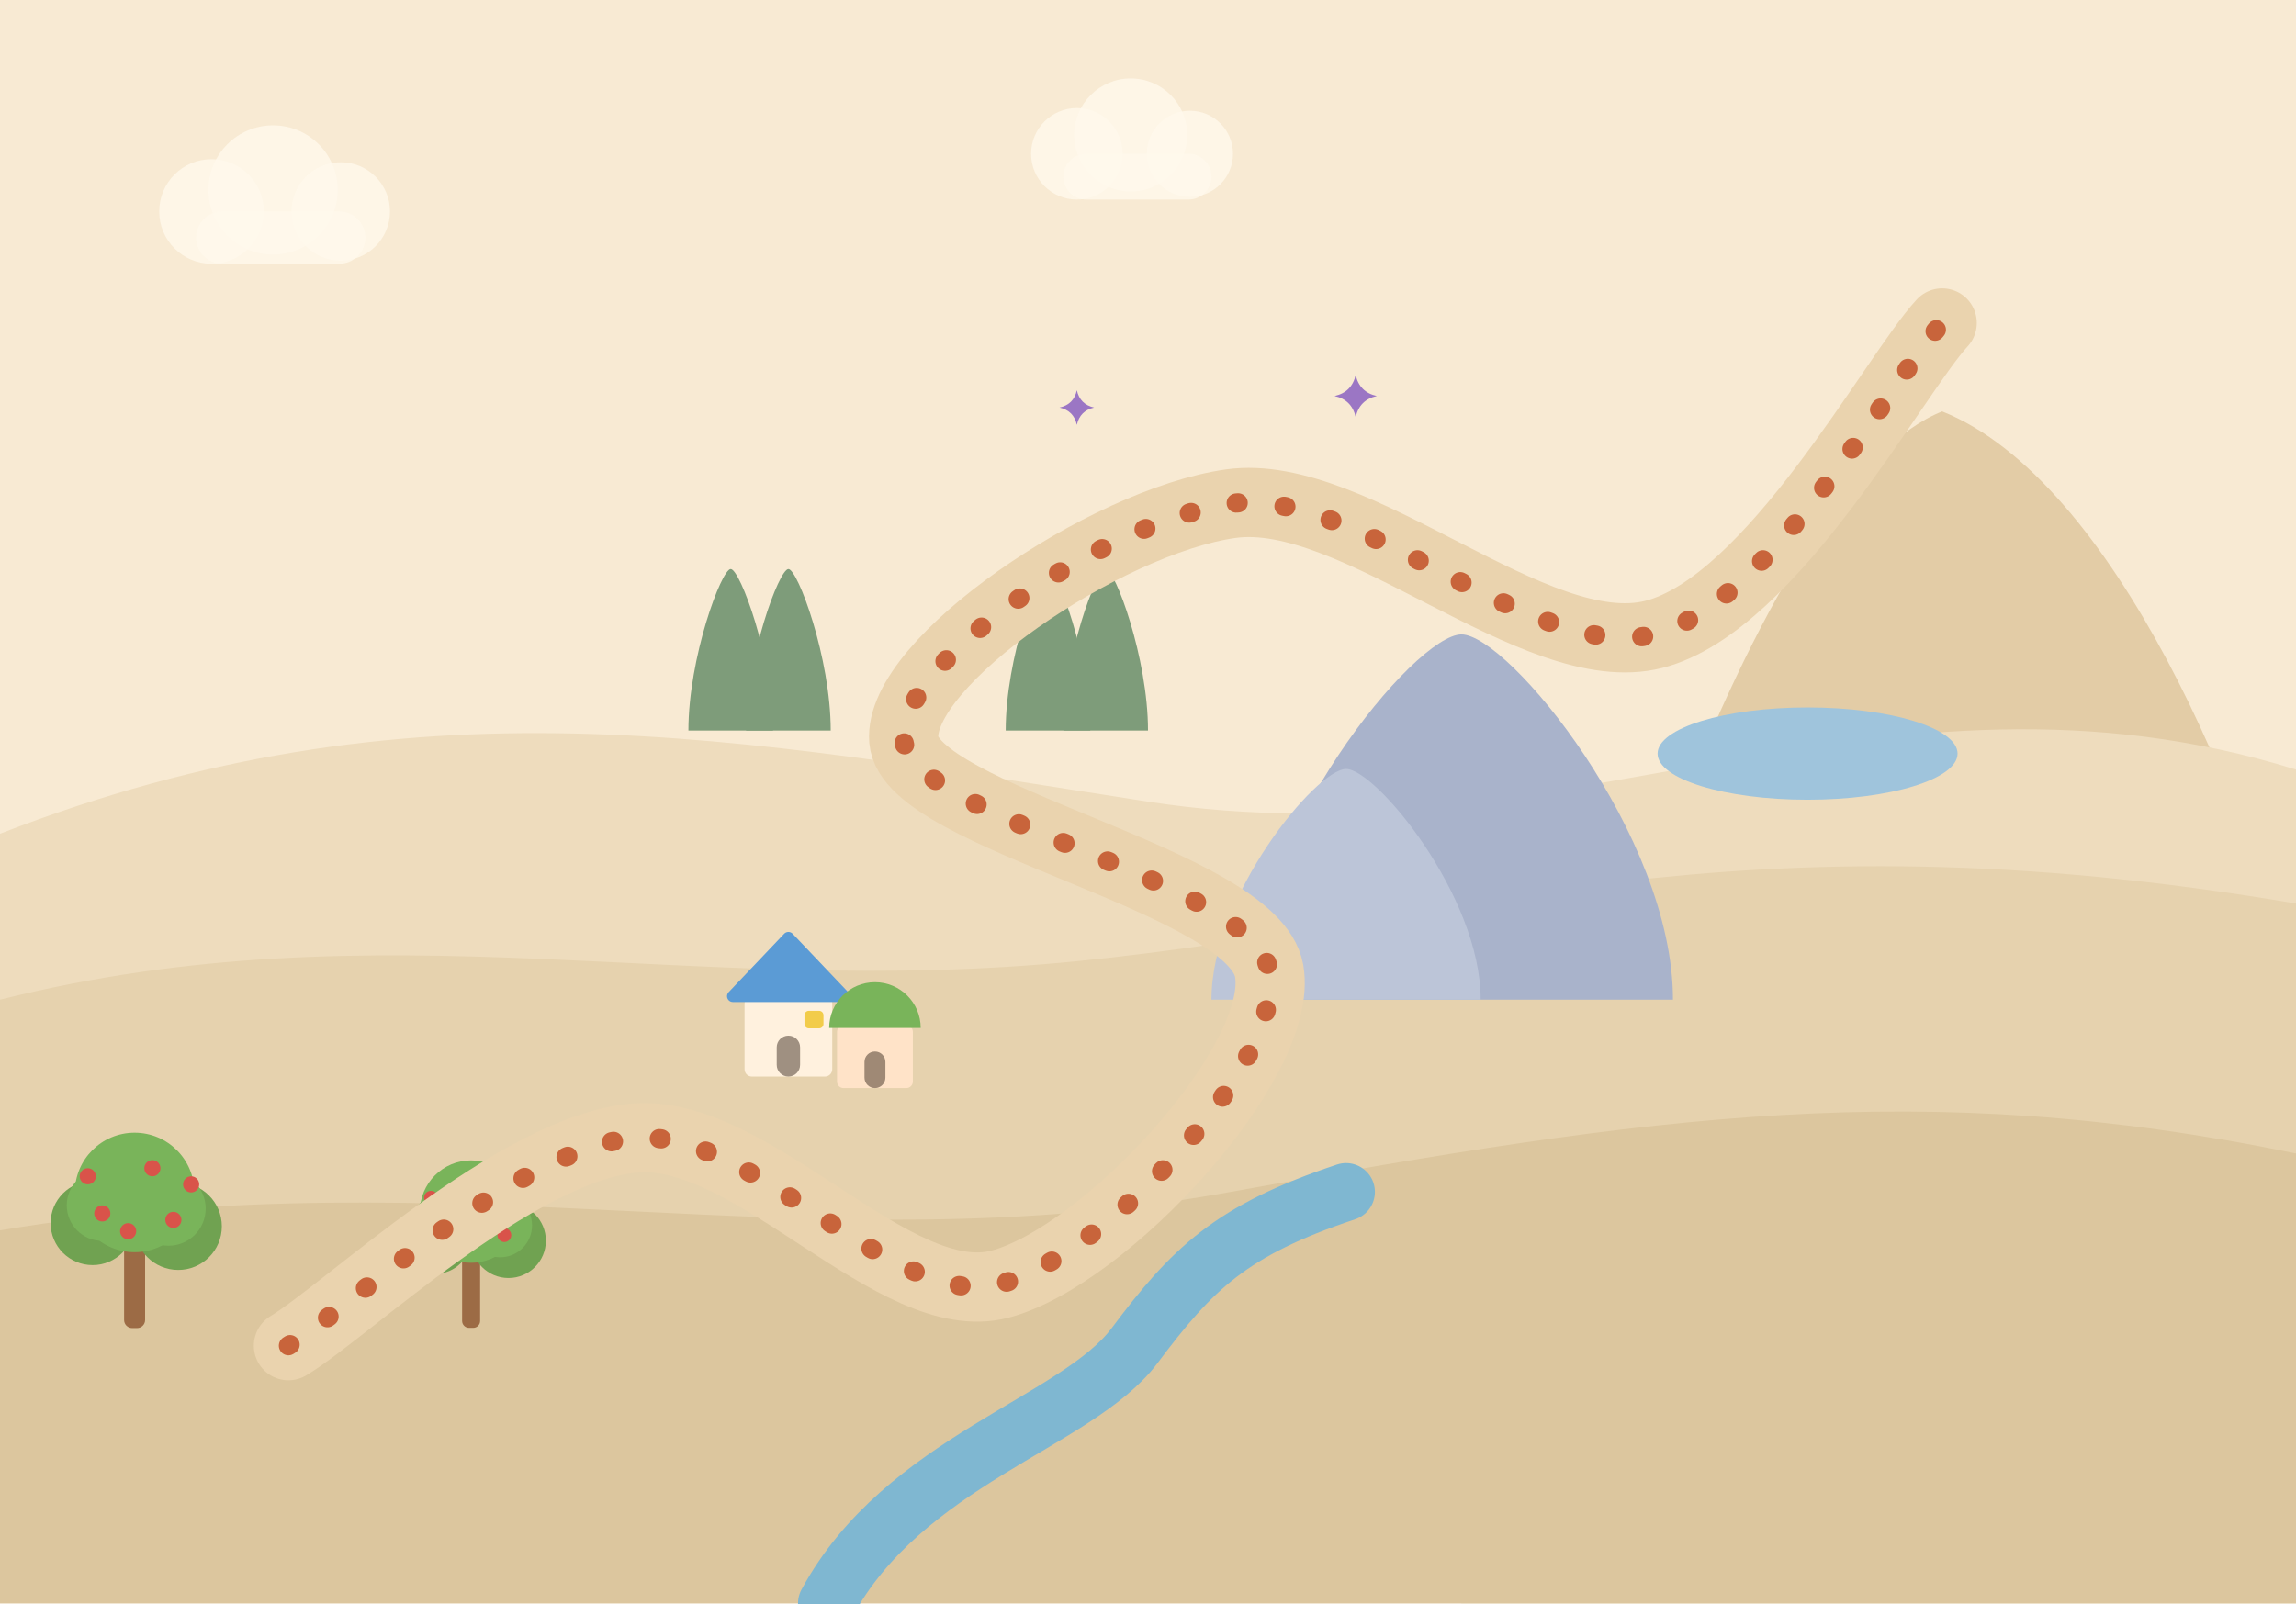
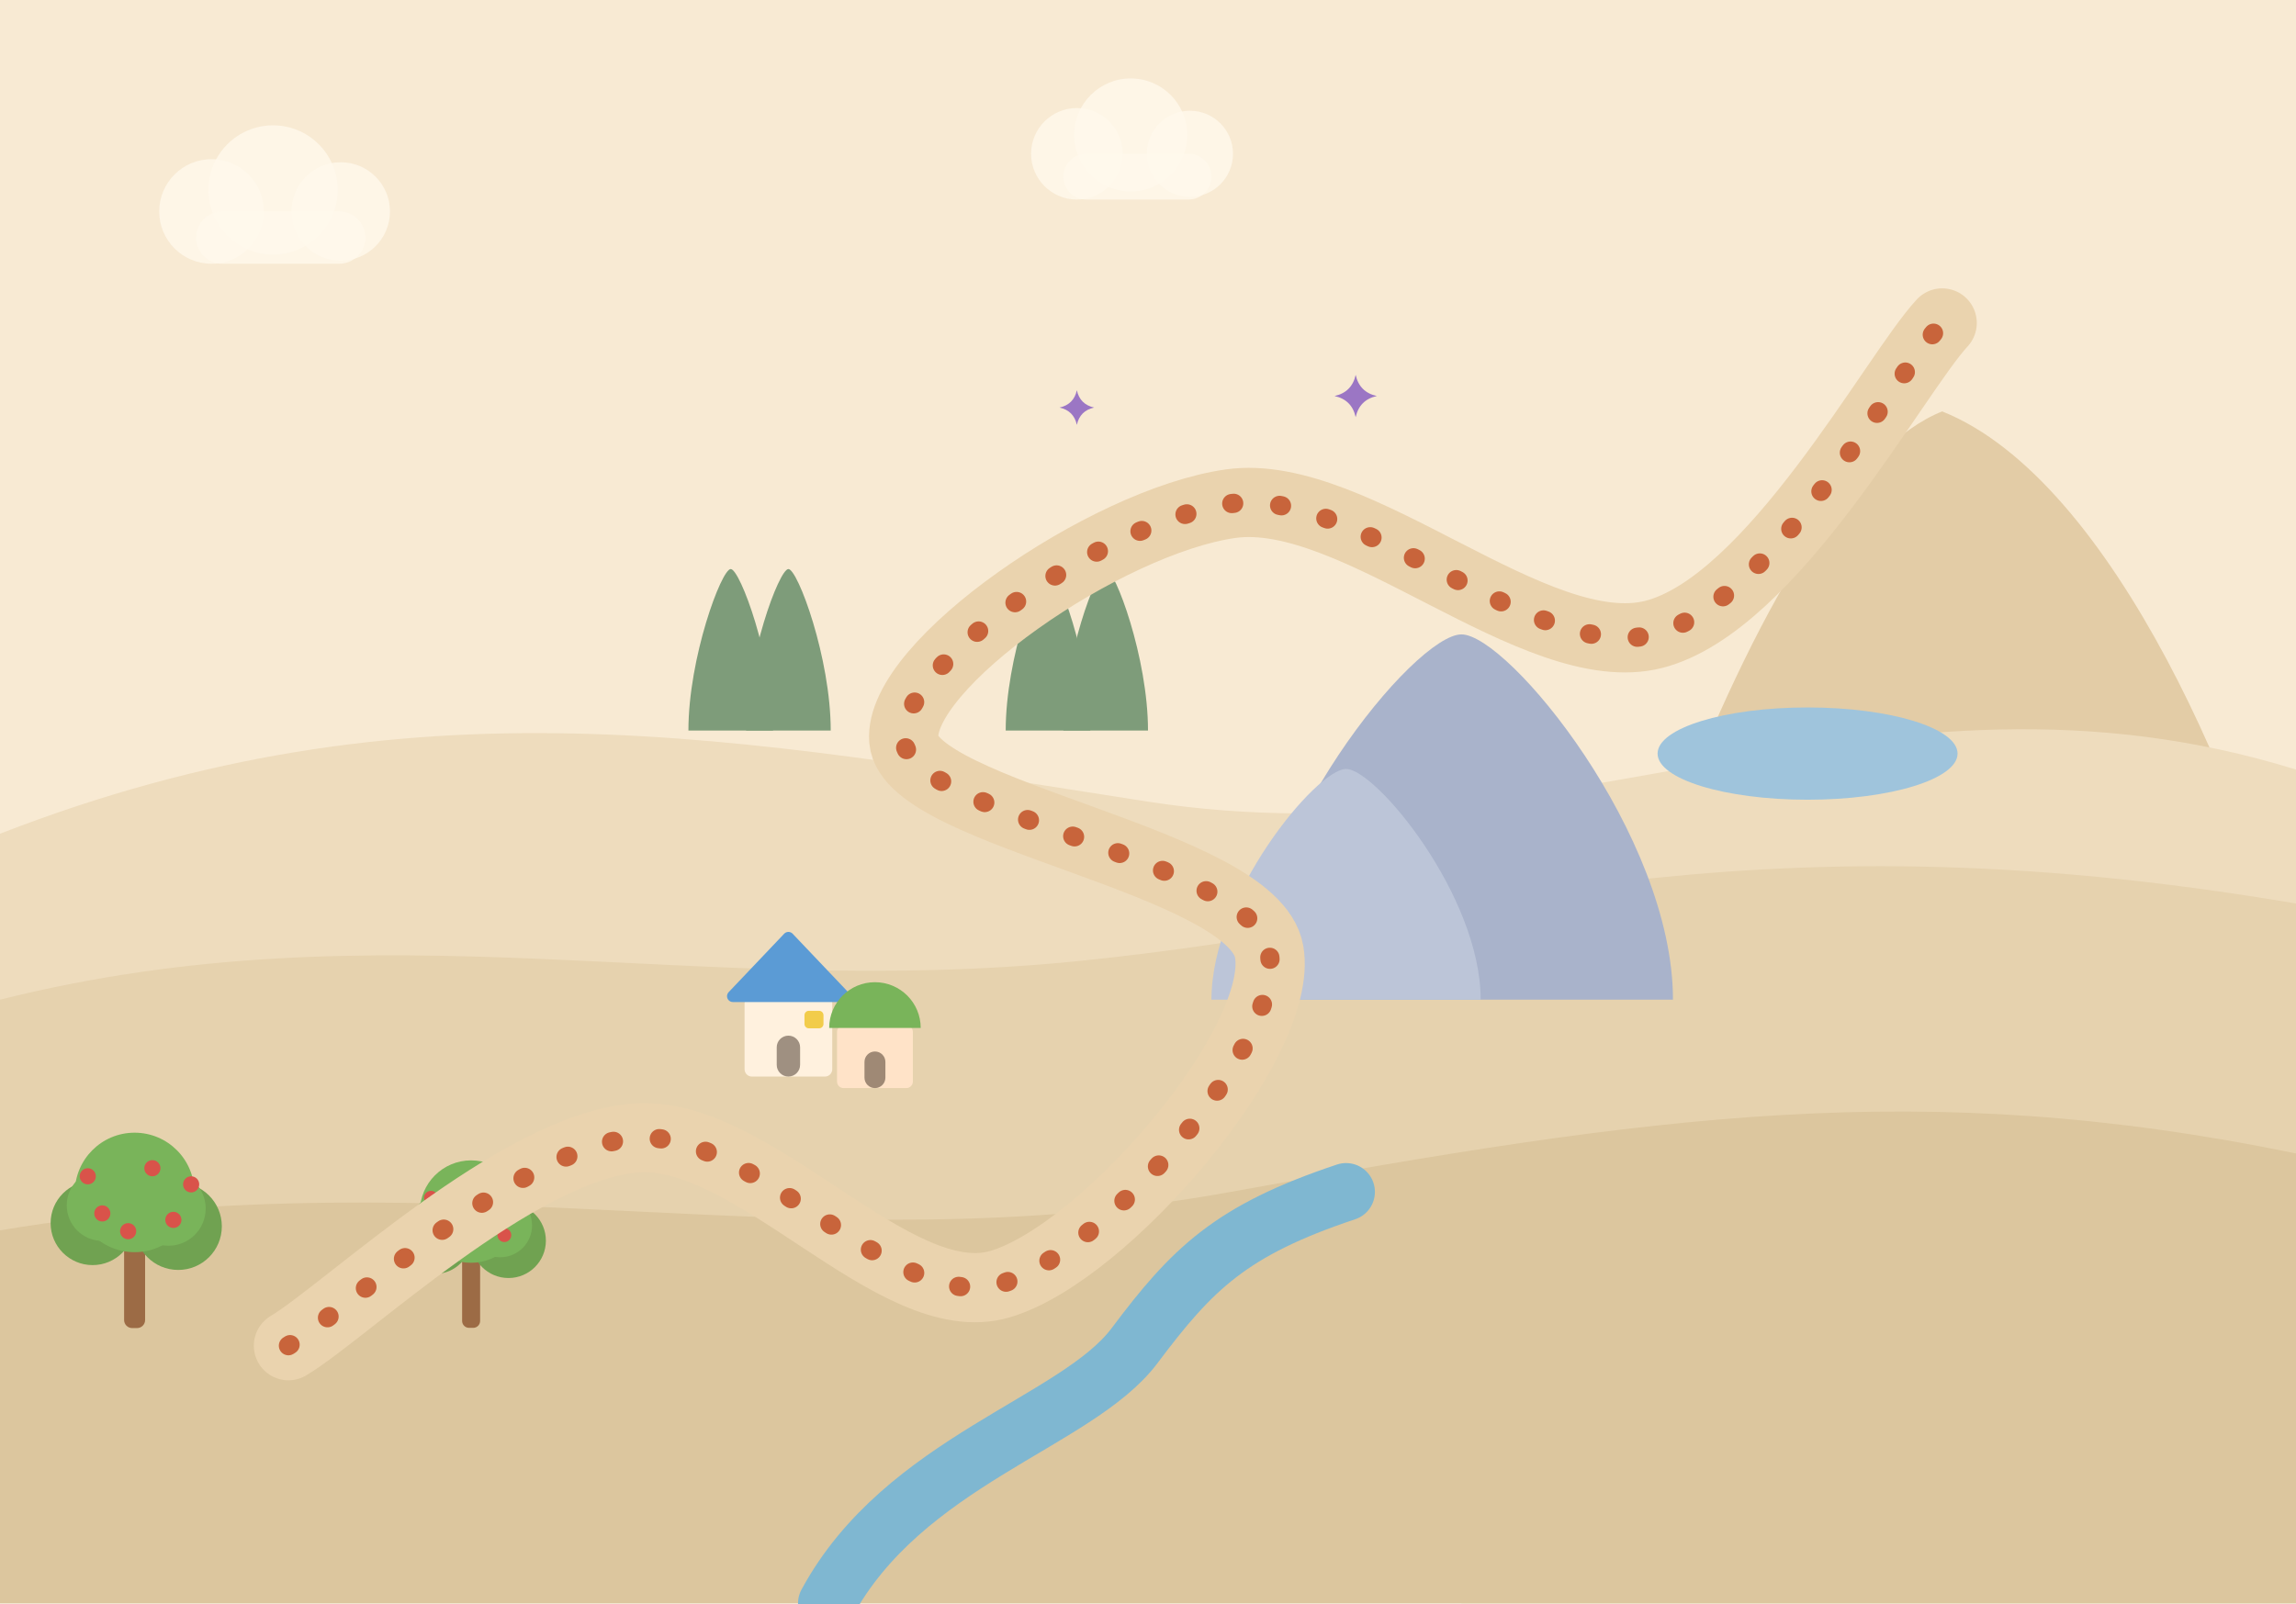
<svg xmlns="http://www.w3.org/2000/svg" viewBox="0 0 1194 834" width="1194" height="834">
  <rect x="0" y="0" width="1194" height="834" rx="0" fill="#F8EAD3" />
  <circle cx="110" cy="110" r="27.2" fill="#FFF8EC" fill-opacity="0.8" />
  <circle cx="142" cy="98.8" r="33.6" fill="#FFF8EC" fill-opacity="0.8" />
  <circle cx="177.2" cy="110" r="25.6" fill="#FFF8EC" fill-opacity="0.8" />
  <rect x="102" y="110" width="88" height="27.2" rx="13.6" fill="#FFF8EC" fill-opacity="0.8" />
  <circle cx="560" cy="80" r="23.8" fill="#FFF8EC" fill-opacity="0.8" />
  <circle cx="588" cy="70.2" r="29.4" fill="#FFF8EC" fill-opacity="0.8" />
  <circle cx="618.8" cy="80" r="22.4" fill="#FFF8EC" fill-opacity="0.8" />
  <rect x="553" y="80" width="77" height="23.8" rx="11.9" fill="#FFF8EC" fill-opacity="0.8" />
  <path d="M760 834 C820 520 920 250 1010 214 C1100 250 1170 420 1194 520 V834 Z" fill="#E3CCA6" />
  <path d="M0 433.68 C214.92 350.28 382.08 383.64 597 417 S979.08 333.6 1194 400.32 V834 H0 Z" fill="#EEDCBD" />
  <path d="M0 520 C200 470 360 520 560 500 S900 420 1194 470 V834 H0 Z" fill="#E6D2AE" />
  <path d="M0 640 C240 600 420 660 640 620 S1000 560 1194 600 V834 H0 Z" fill="#DCC69E" />
  <rect x="64.54" y="639.6" width="10.92" height="51.24" rx="4.2" fill="#9C6B45" />
  <circle cx="48.16" cy="636.24" r="21.84" fill="#70A251" />
  <circle cx="92.68" cy="637.92" r="22.68" fill="#70A251" />
  <circle cx="70" cy="620.28" r="31.08" fill="#79B45A" />
  <circle cx="53.2" cy="627" r="18.48" fill="#79B45A" />
  <circle cx="87.64" cy="628.68" r="19.32" fill="#79B45A" />
  <circle cx="53.2" cy="631.2" r="4.2" fill="#D9534A" />
  <circle cx="79.24" cy="607.68" r="4.2" fill="#D9534A" />
  <circle cx="90.16" cy="634.56" r="4.2" fill="#D9534A" />
  <circle cx="66.64" cy="640.44" r="4.2" fill="#D9534A" />
  <circle cx="45.64" cy="611.88" r="4.2" fill="#D9534A" />
  <circle cx="99.4" cy="616.08" r="4.2" fill="#D9534A" />
  <rect x="240.32" y="646.8" width="9.36" height="43.92" rx="3.6" fill="#9C6B45" />
  <circle cx="226.28" cy="643.92" r="18.72" fill="#70A251" />
  <circle cx="264.44" cy="645.36" r="19.44" fill="#70A251" />
  <circle cx="245" cy="630.24" r="26.64" fill="#79B45A" />
  <circle cx="230.6" cy="636" r="15.84" fill="#79B45A" />
  <circle cx="260.12" cy="637.44" r="16.56" fill="#79B45A" />
  <circle cx="230.6" cy="639.6" r="3.6" fill="#D9534A" />
  <circle cx="252.92" cy="619.44" r="3.6" fill="#D9534A" />
  <circle cx="262.28" cy="642.48" r="3.6" fill="#D9534A" />
  <circle cx="242.12" cy="647.52" r="3.6" fill="#D9534A" />
  <circle cx="224.12" cy="623.04" r="3.6" fill="#D9534A" />
  <circle cx="270.2" cy="626.64" r="3.6" fill="#D9534A" />
  <rect x="387.2" y="518.2" width="45.6" height="41.8" rx="3.8" fill="#FFF1DE" />
  <path d="M410 487.8 L438.88 518.2 L381.12 518.2 Z" fill="#5B9BD5" stroke="#5B9BD5" stroke-width="6.08" stroke-linejoin="round" />
  <rect x="403.92" y="538.72" width="12.16" height="21.28" rx="6.08" fill="#9F9081" />
  <rect x="418.36" y="525.8" width="9.88" height="9.12" rx="2.28" fill="#F2CC4A" />
  <rect x="435.28" y="533.36" width="39.44" height="32.64" rx="3.4" fill="#FFE3C8" />
  <path d="M431.2 534.72 A23.8 23.8 0 0 1 478.8 534.72 Z" fill="#79B45A" />
  <rect x="449.56" y="546.96" width="10.88" height="19.04" rx="5.44" fill="#9F8975" />
  <path d="M430 834 C470 760 560 740 590 700 S640 640 700 620" fill="none" stroke="#7FB7D1" stroke-width="30" stroke-linecap="round" />
  <path d="M650 520 C650 434.5 735.8 330 760 330 C784.2 330 870 434.5 870 520 Z" fill="#A9B3CB" />
  <path d="M630 520 C630 466 684.6 400 700 400 C715.4 400 770 466 770 520 Z" fill="#BCC5D8" />
  <path d="M358 380 C358 342.2 375.16 296 380 296 C384.84 296 402 342.2 402 380 Z" fill="#7E9C7A" />
  <path d="M388 380 C388 342.2 405.16 296 410 296 C414.84 296 432 342.2 432 380 Z" fill="#7E9C7A" />
  <path d="M523 380 C523 342.2 540.16 296 545 296 C549.84 296 567 342.2 567 380 Z" fill="#7E9C7A" />
  <path d="M553 380 C553 342.2 570.16 296 575 296 C579.84 296 597 342.2 597 380 Z" fill="#7E9C7A" />
  <path d="M560 203 Q561.62 210.38 569 212 Q561.62 213.62 560 221 Q558.38 213.62 551 212 Q558.38 210.38 560 203 Z" fill="#9B76C4" />
  <path d="M705 195 Q706.98 204.02 716 206 Q706.98 207.98 705 217 Q703.02 207.98 694 206 Q703.02 204.02 705 195 Z" fill="#9B76C4" />
  <path d="M590 284 Q591.08 288.92 596 290 Q591.08 291.08 590 296 Q588.92 291.08 584 290 Q588.92 288.92 590 284 Z" fill="#9B76C4" />
  <ellipse cx="940" cy="392" rx="78" ry="24" fill="#9FC4DC" />
-   <path d="M150 700 C180 682 268.33 597.33 330 592 C391.67 586.67 465 682.5 520 668 C575 653.5 668.33 552.17 660 505 C651.67 457.83 473.33 425.5 470 385 C466.67 344.5 575 271.17 640 262 C705 252.83 798.33 345.67 860 330 C921.67 314.33 985 195 1010 168" fill="none" stroke="#EAD3AE" stroke-width="36" stroke-linecap="round" stroke-linejoin="round" />
-   <path d="M150 700 C180 682 268.33 597.33 330 592 C391.67 586.67 465 682.5 520 668 C575 653.5 668.33 552.17 660 505 C651.67 457.83 473.33 425.5 470 385 C466.67 344.5 575 271.17 640 262 C705 252.83 798.33 345.67 860 330 C921.67 314.33 985 195 1010 168" fill="none" stroke="#C8643B" stroke-width="10" stroke-linecap="round" stroke-dasharray="1 24" />
+   <path d="M150 700 C180 682 268.33 597.33 330 592 C391.67 586.67 465 684.17 520 668 C575 651.83 668.33 542.17 660 495 C651.67 447.83 473.33 423.83 470 385 C466.67 346.17 575 271.17 640 262 C705 252.83 798.33 345.67 860 330 C921.67 314.33 985 195 1010 168" fill="none" stroke="#EAD3AE" stroke-width="36" stroke-linecap="round" stroke-linejoin="round" />
+   <path d="M150 700 C180 682 268.33 597.33 330 592 C391.67 586.67 465 684.17 520 668 C575 651.83 668.33 542.17 660 495 C651.67 447.83 473.33 423.83 470 385 C466.67 346.17 575 271.17 640 262 C705 252.83 798.33 345.67 860 330 C921.67 314.33 985 195 1010 168" fill="none" stroke="#C8643B" stroke-width="10" stroke-linecap="round" stroke-dasharray="1 24" />
</svg>
